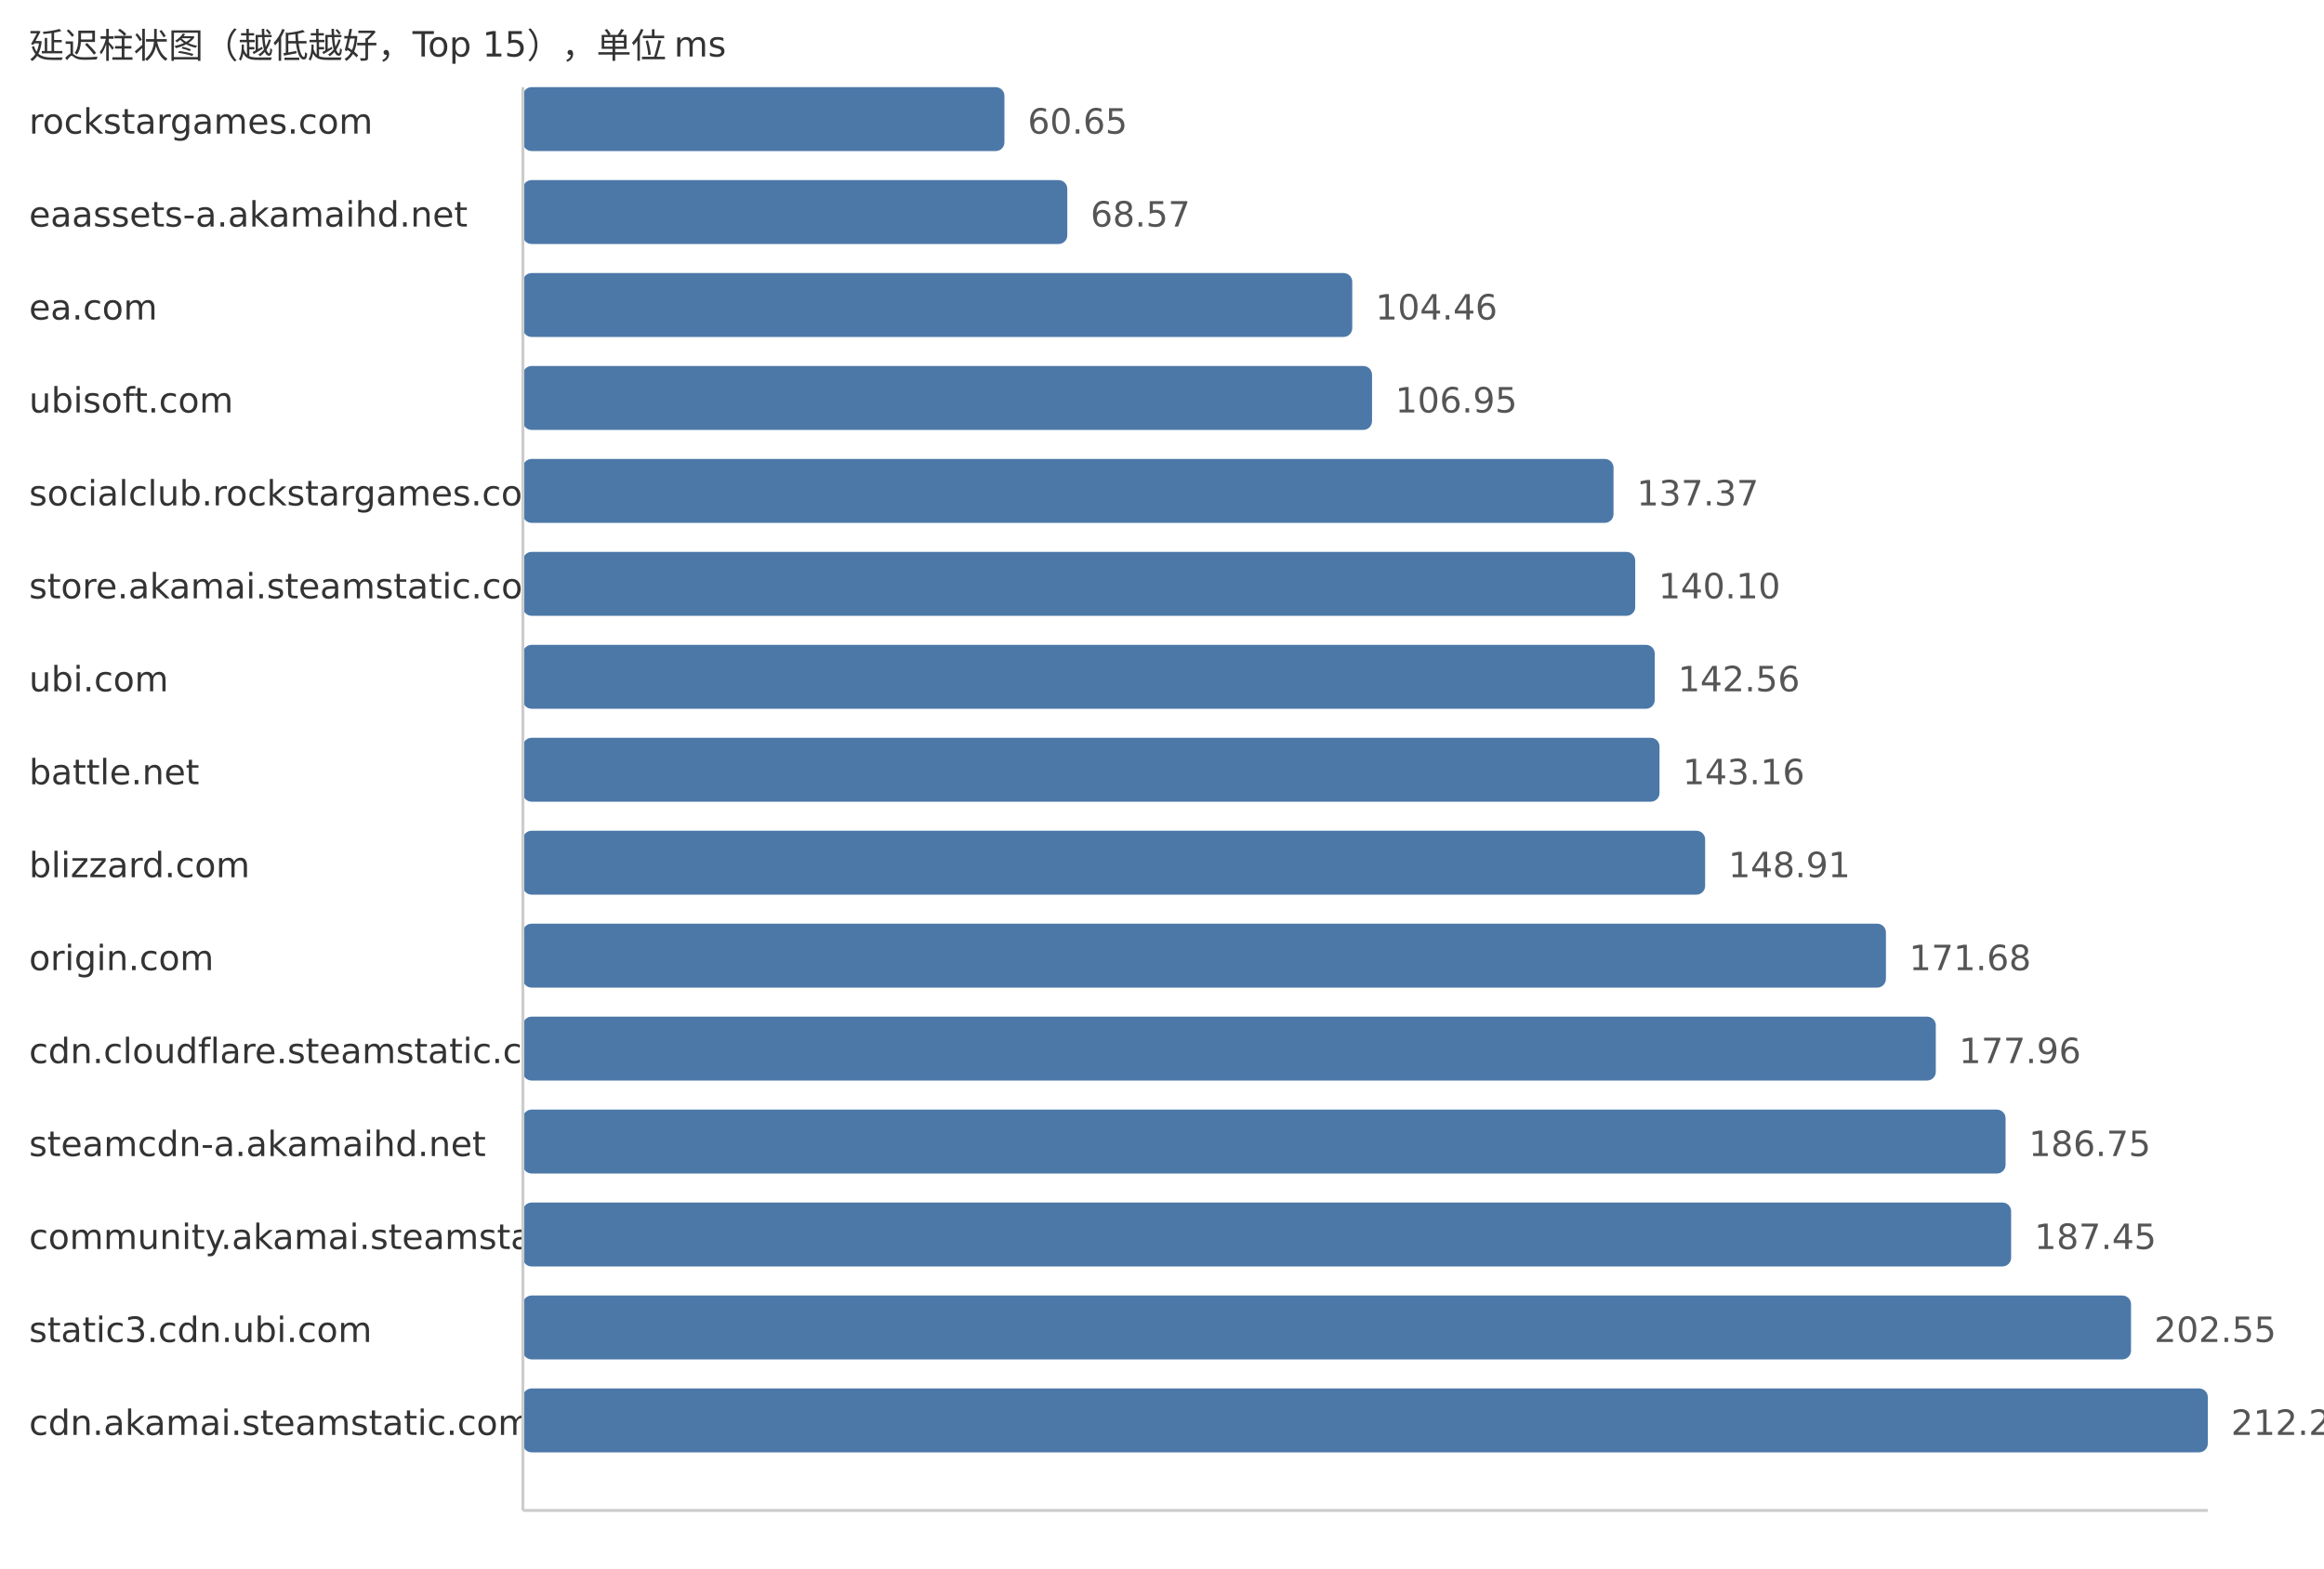
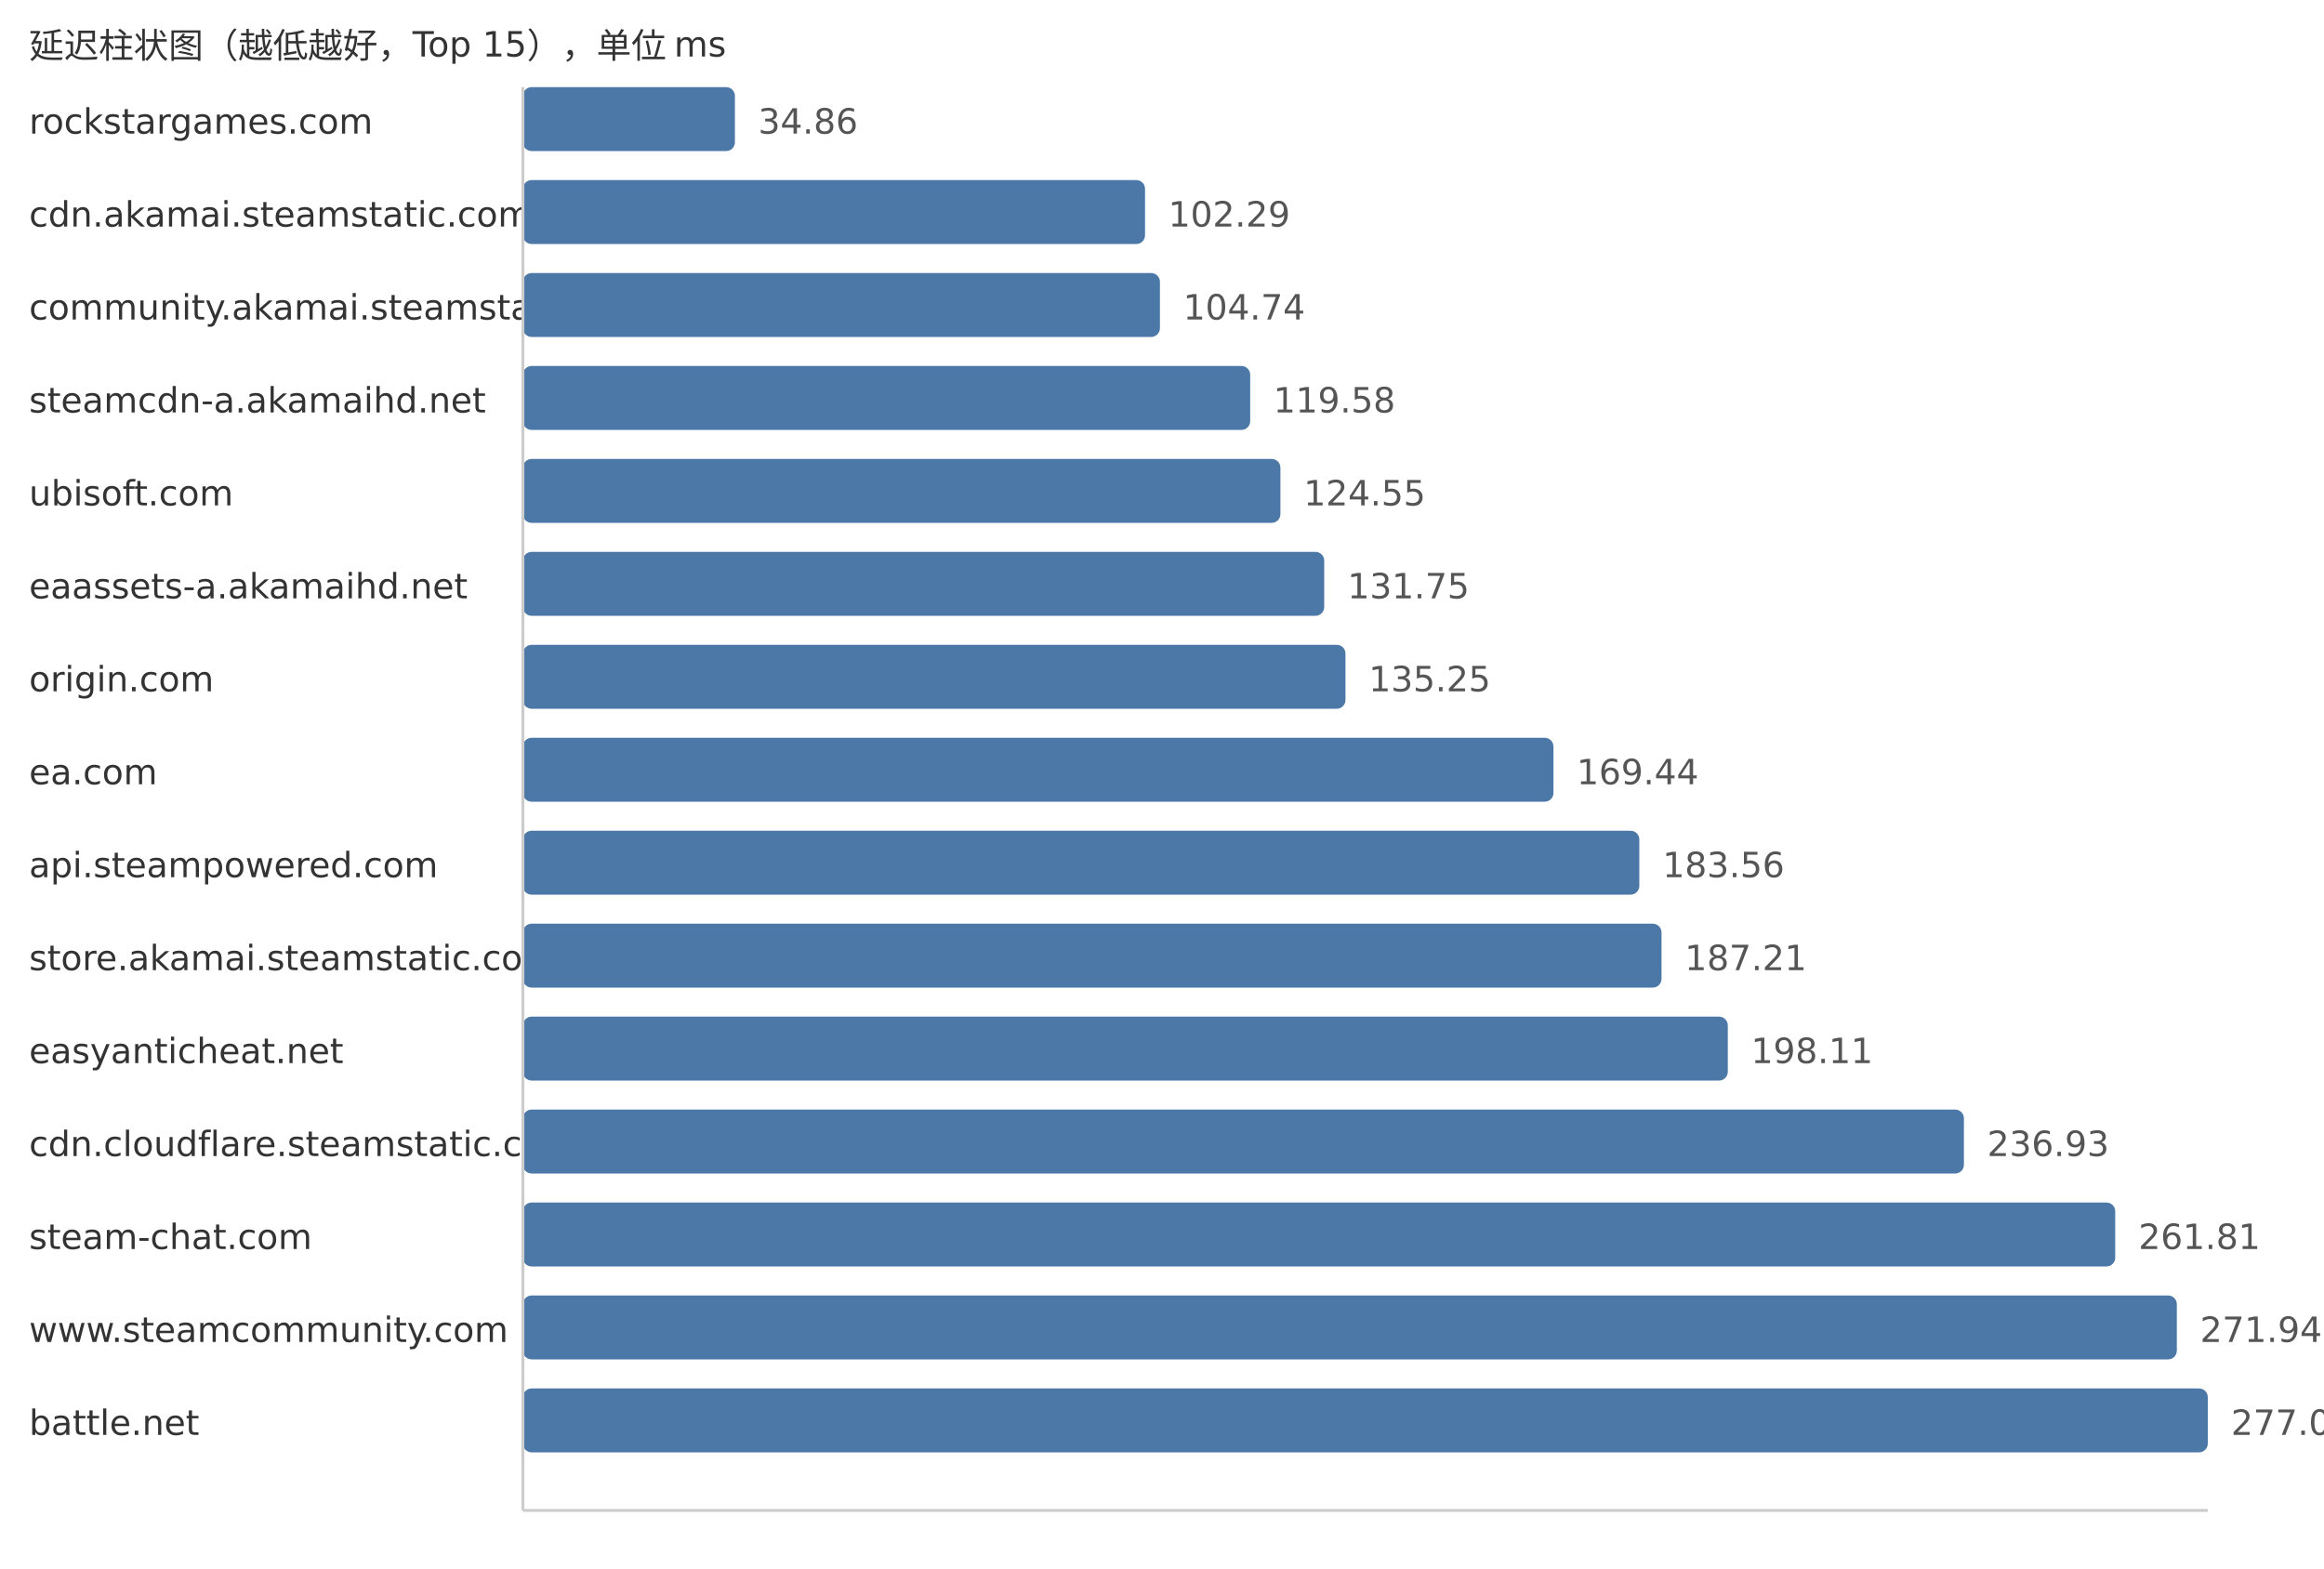
<svg xmlns="http://www.w3.org/2000/svg" width="800" height="540">
  <style> .label{font-family:DejaVu Sans,Verdana,Geneva,sans-serif;font-size:12px;fill:#333} .value{font-family:DejaVu Sans,Verdana,Geneva,sans-serif;font-size:12px;fill:#555} </style>
  <text x="10" y="20" class="label">延迟柱状图（越低越好，Top 15），单位 ms</text>
  <text x="10" y="46" class="label">rockstargames.com</text>
-   <rect x="180" y="30" width="165.76" height="22" fill="#4c78a8" rx="3" />
-   <text x="353.76" y="46" class="value">60.65</text>
-   <text x="10" y="78" class="label">eaassets-a.akamaihd.net</text>
-   <rect x="180" y="62" width="187.4" height="22" fill="#4c78a8" rx="3" />
-   <text x="375.4" y="78" class="value">68.57</text>
-   <text x="10" y="110" class="label">ea.com</text>
-   <rect x="180" y="94" width="285.49" height="22" fill="#4c78a8" rx="3" />
-   <text x="473.49" y="110" class="value">104.46</text>
-   <text x="10" y="142" class="label">ubisoft.com</text>
-   <rect x="180" y="126" width="292.3" height="22" fill="#4c78a8" rx="3" />
-   <text x="480.3" y="142" class="value">106.95</text>
-   <text x="10" y="174" class="label">socialclub.rockstargames.com</text>
-   <rect x="180" y="158" width="375.43" height="22" fill="#4c78a8" rx="3" />
-   <text x="563.43" y="174" class="value">137.37</text>
-   <text x="10" y="206" class="label">store.akamai.steamstatic.com</text>
-   <rect x="180" y="190" width="382.9" height="22" fill="#4c78a8" rx="3" />
-   <text x="570.9" y="206" class="value">140.10</text>
-   <text x="10" y="238" class="label">ubi.com</text>
-   <rect x="180" y="222" width="389.62" height="22" fill="#4c78a8" rx="3" />
-   <text x="577.62" y="238" class="value">142.56</text>
-   <text x="10" y="270" class="label">battle.net</text>
-   <rect x="180" y="254" width="391.26" height="22" fill="#4c78a8" rx="3" />
-   <text x="579.26" y="270" class="value">143.16</text>
-   <text x="10" y="302" class="label">blizzard.com</text>
-   <rect x="180" y="286" width="406.97" height="22" fill="#4c78a8" rx="3" />
-   <text x="594.97" y="302" class="value">148.91</text>
-   <text x="10" y="334" class="label">origin.com</text>
-   <rect x="180" y="318" width="469.2" height="22" fill="#4c78a8" rx="3" />
-   <text x="657.2" y="334" class="value">171.68</text>
-   <text x="10" y="366" class="label">cdn.cloudflare.steamstatic.com</text>
-   <rect x="180" y="350" width="486.37" height="22" fill="#4c78a8" rx="3" />
-   <text x="674.37" y="366" class="value">177.96</text>
-   <text x="10" y="398" class="label">steamcdn-a.akamaihd.net</text>
-   <rect x="180" y="382" width="510.39" height="22" fill="#4c78a8" rx="3" />
-   <text x="698.39" y="398" class="value">186.75</text>
-   <text x="10" y="430" class="label">community.akamai.steamstatic.com</text>
-   <rect x="180" y="414" width="512.3" height="22" fill="#4c78a8" rx="3" />
-   <text x="700.3" y="430" class="value">187.45</text>
-   <text x="10" y="462" class="label">static3.cdn.ubi.com</text>
-   <rect x="180" y="446" width="553.57" height="22" fill="#4c78a8" rx="3" />
-   <text x="741.57" y="462" class="value">202.55</text>
-   <text x="10" y="494" class="label">cdn.akamai.steamstatic.com</text>
+   <rect x="180" y="30" width="72.98" height="22" fill="#4c78a8" rx="3" />
+   <text x="260.98" y="46" class="value">34.86</text>
+   <text x="10" y="78" class="label">cdn.akamai.steamstatic.com</text>
+   <rect x="180" y="62" width="214.16" height="22" fill="#4c78a8" rx="3" />
+   <text x="402.16" y="78" class="value">102.29</text>
+   <text x="10" y="110" class="label">community.akamai.steamstatic.com</text>
+   <rect x="180" y="94" width="219.29" height="22" fill="#4c78a8" rx="3" />
+   <text x="407.29" y="110" class="value">104.74</text>
+   <text x="10" y="142" class="label">steamcdn-a.akamaihd.net</text>
+   <rect x="180" y="126" width="250.36" height="22" fill="#4c78a8" rx="3" />
+   <text x="438.36" y="142" class="value">119.58</text>
+   <text x="10" y="174" class="label">ubisoft.com</text>
+   <rect x="180" y="158" width="260.76" height="22" fill="#4c78a8" rx="3" />
+   <text x="448.76" y="174" class="value">124.55</text>
+   <text x="10" y="206" class="label">eaassets-a.akamaihd.net</text>
+   <rect x="180" y="190" width="275.84" height="22" fill="#4c78a8" rx="3" />
+   <text x="463.84" y="206" class="value">131.75</text>
+   <text x="10" y="238" class="label">origin.com</text>
+   <rect x="180" y="222" width="283.16" height="22" fill="#4c78a8" rx="3" />
+   <text x="471.16" y="238" class="value">135.25</text>
+   <text x="10" y="270" class="label">ea.com</text>
+   <rect x="180" y="254" width="354.75" height="22" fill="#4c78a8" rx="3" />
+   <text x="542.75" y="270" class="value">169.44</text>
+   <text x="10" y="302" class="label">api.steampowered.com</text>
+   <rect x="180" y="286" width="384.31" height="22" fill="#4c78a8" rx="3" />
+   <text x="572.31" y="302" class="value">183.56</text>
+   <text x="10" y="334" class="label">store.akamai.steamstatic.com</text>
+   <rect x="180" y="318" width="391.95" height="22" fill="#4c78a8" rx="3" />
+   <text x="579.95" y="334" class="value">187.21</text>
+   <text x="10" y="366" class="label">easyanticheat.net</text>
+   <rect x="180" y="350" width="414.77" height="22" fill="#4c78a8" rx="3" />
+   <text x="602.77" y="366" class="value">198.11</text>
+   <text x="10" y="398" class="label">cdn.cloudflare.steamstatic.com</text>
+   <rect x="180" y="382" width="496.05" height="22" fill="#4c78a8" rx="3" />
+   <text x="684.05" y="398" class="value">236.93</text>
+   <text x="10" y="430" class="label">steam-chat.com</text>
+   <rect x="180" y="414" width="548.13" height="22" fill="#4c78a8" rx="3" />
+   <text x="736.13" y="430" class="value">261.81</text>
+   <text x="10" y="462" class="label">www.steamcommunity.com</text>
+   <rect x="180" y="446" width="569.34" height="22" fill="#4c78a8" rx="3" />
+   <text x="757.34" y="462" class="value">271.94</text>
+   <text x="10" y="494" class="label">battle.net</text>
  <rect x="180" y="478" width="580.0" height="22" fill="#4c78a8" rx="3" />
-   <text x="768.0" y="494" class="value">212.22</text>
+   <text x="768.0" y="494" class="value">277.03</text>
  <line x1="180" y1="30" x2="180" y2="520" stroke="#ccc" />
  <line x1="180" y1="520" x2="760" y2="520" stroke="#ccc" />
</svg>
